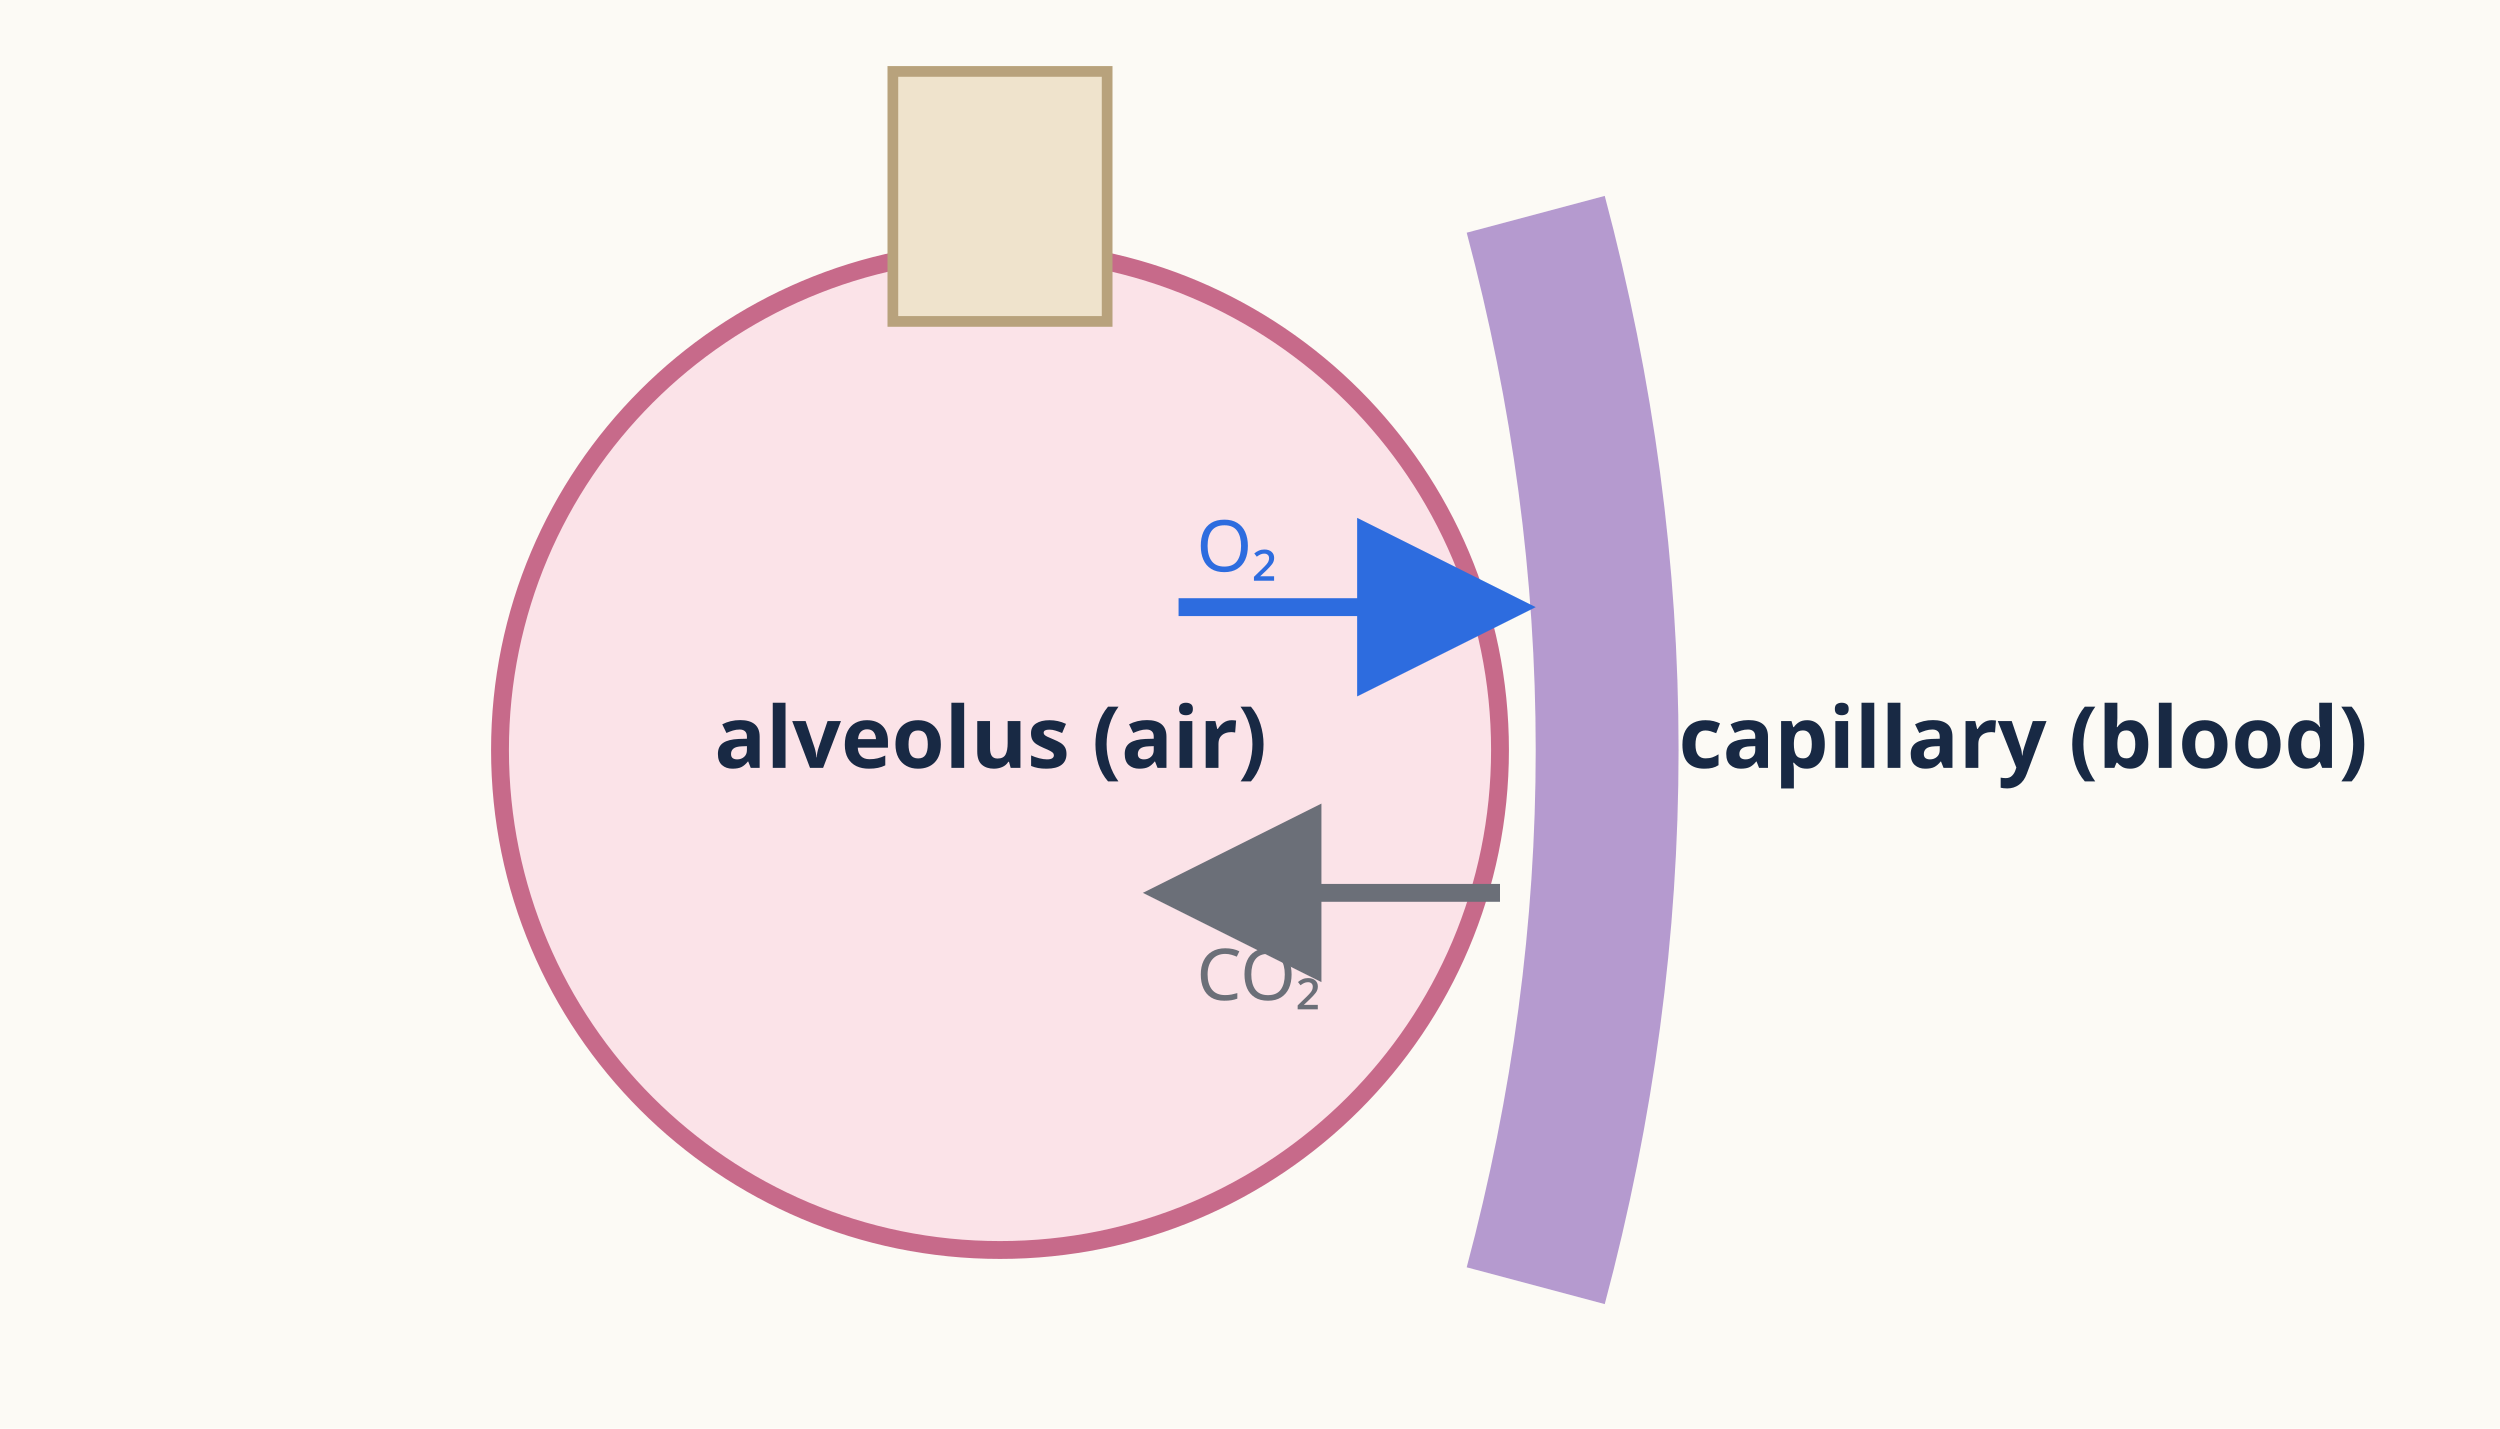
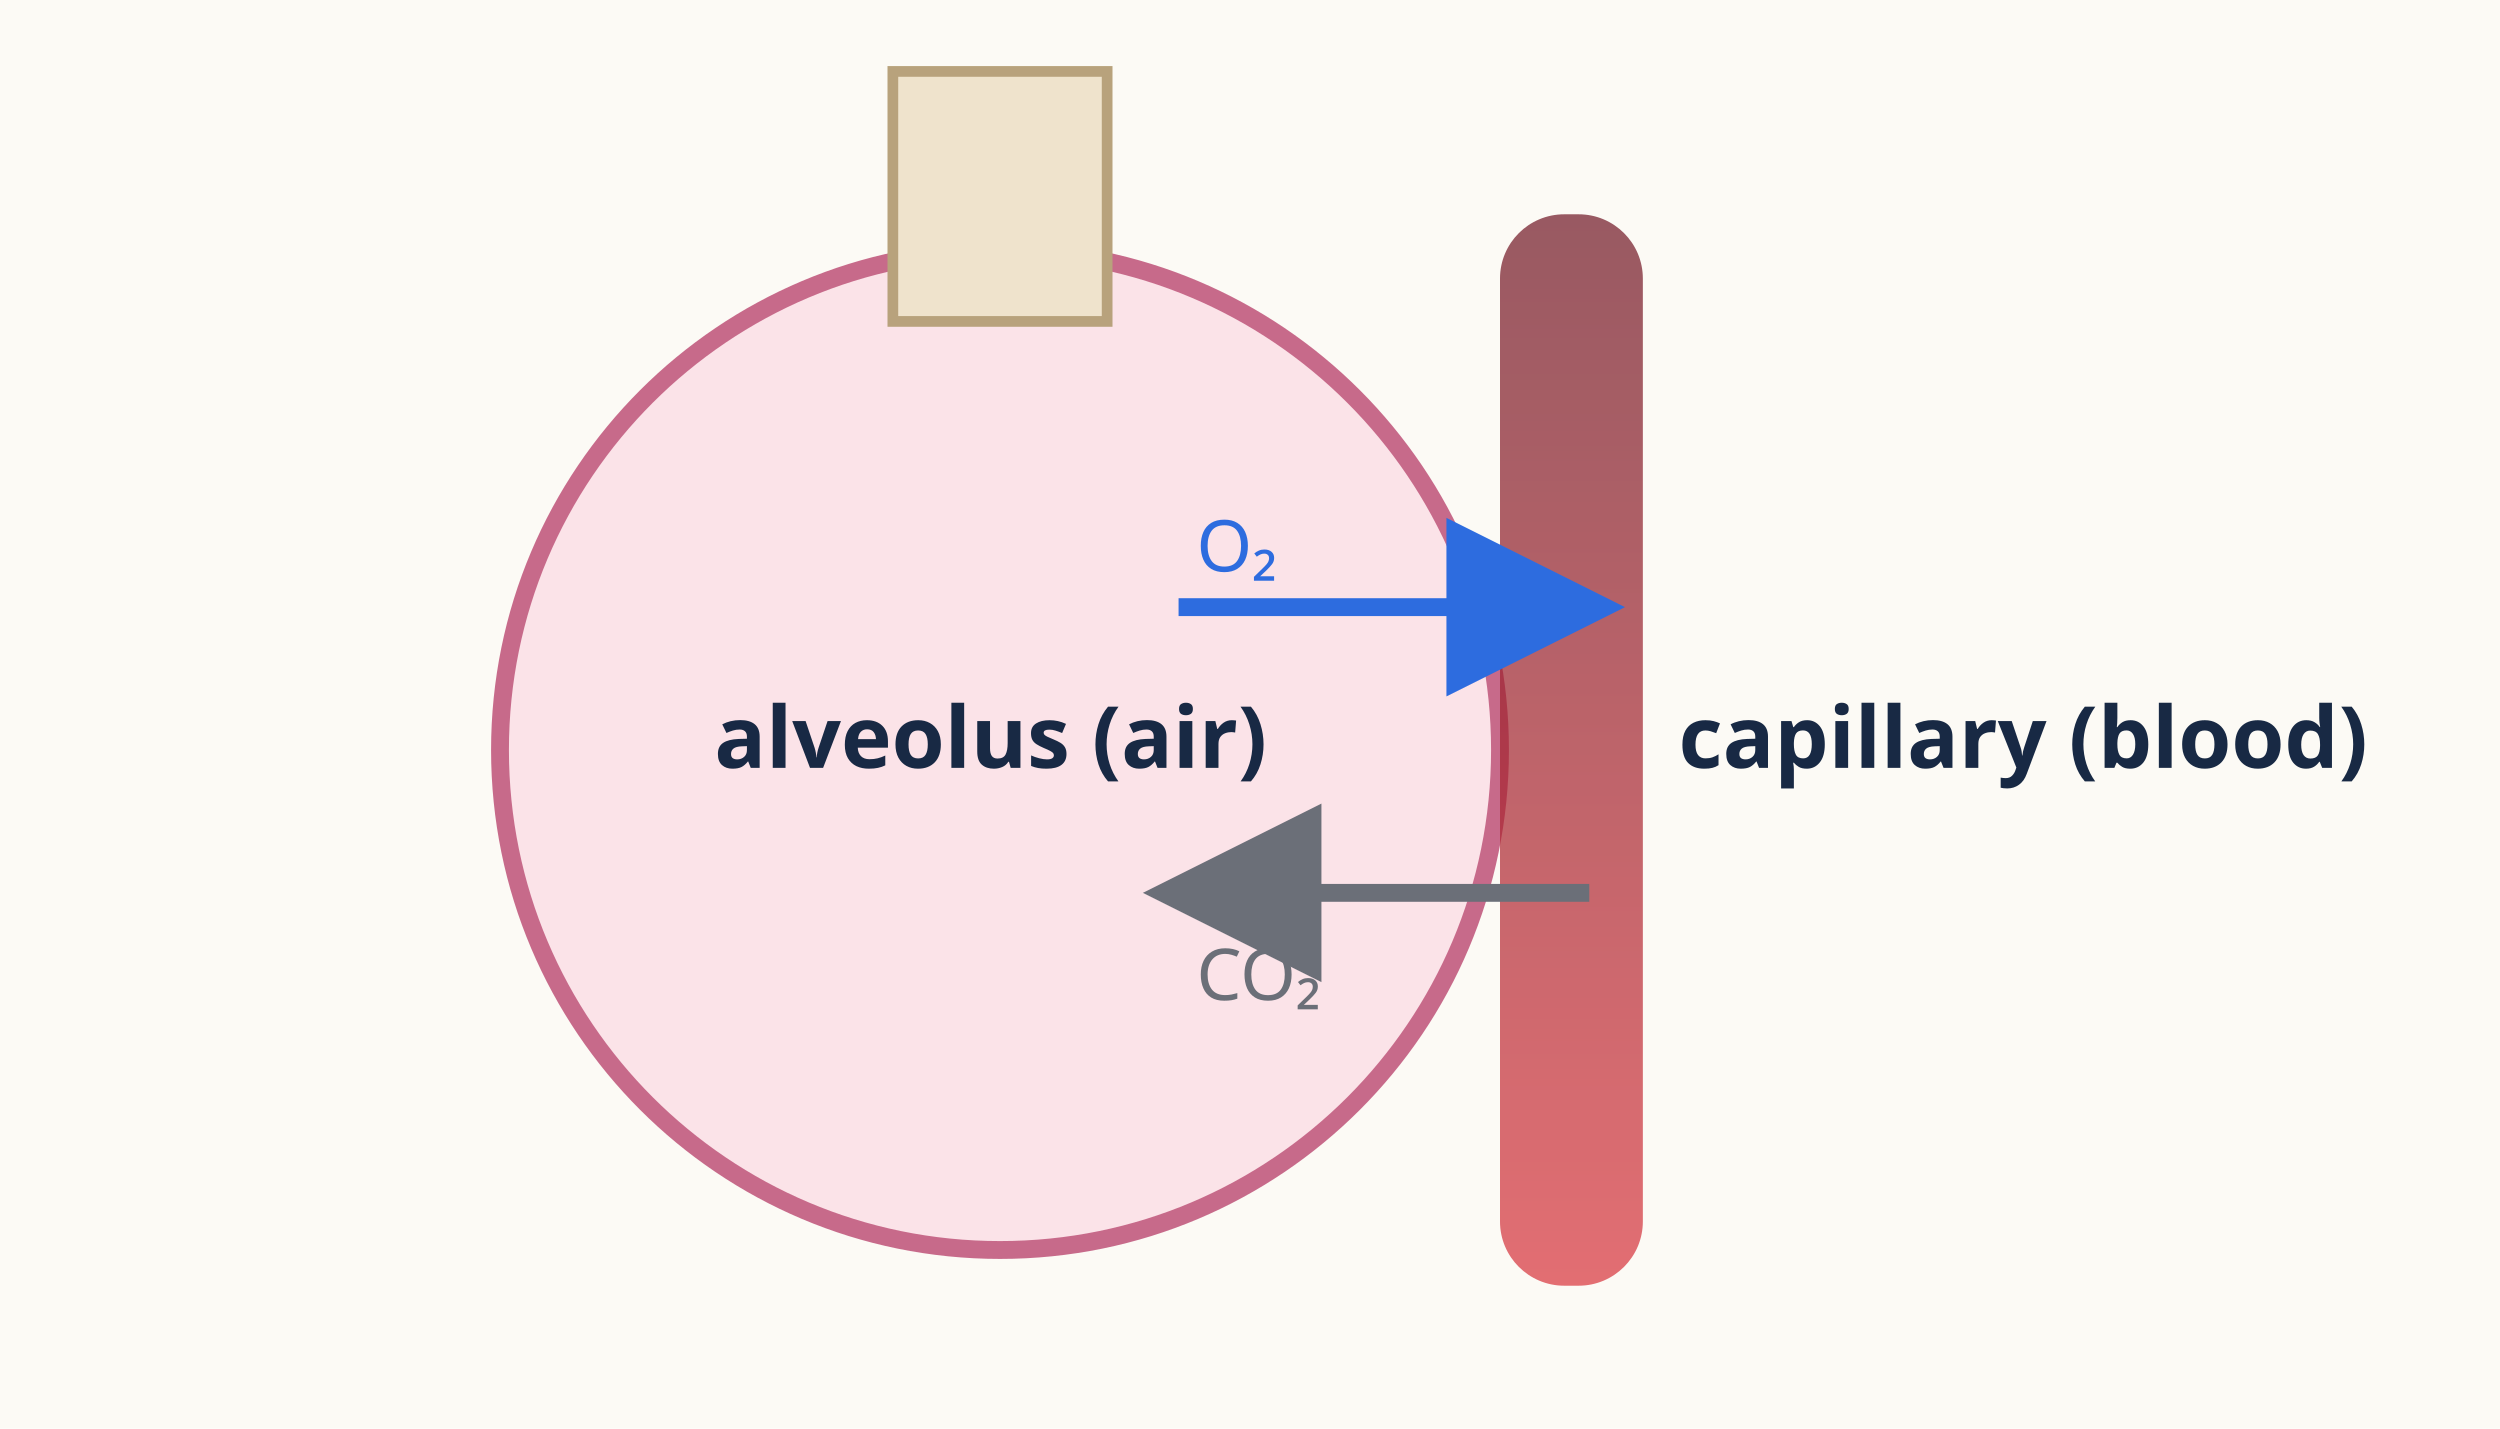
<svg xmlns="http://www.w3.org/2000/svg" viewBox="0 0 700 400" role="img" aria-label="One alveolus beside a capillary: oxygen moves from air into blood, carbon dioxide from blood into air">
  <rect width="700" height="400" fill="#fcfaf5" />
  <circle cx="280" cy="210" r="140" fill="#fbe3e8" stroke="#c76a8a" stroke-width="5" />
  <rect x="250" y="20" width="60" height="70" fill="#efe3cc" stroke="#b8a27c" stroke-width="3" />
-   <path d="M430 60 Q470 210 430 360" stroke="#7a4bb0" stroke-width="40" fill="none" opacity=".55" />
-   <path d="M330 170 L420 170" stroke="#2d6cdf" stroke-width="5" marker-end="url(#a)" />
-   <path d="M420 250 L330 250" stroke="#6b6f78" stroke-width="5" marker-end="url(#b)" />
+   <defs>
+     <linearGradient id="bl" x1="0" y1="0" x2="0" y2="1">
+       <stop offset="0" stop-color="#6e1423" />
+       <stop offset="1" stop-color="#d8323b" />
+     </linearGradient>
+   </defs>
+   <rect x="420" y="60" width="40" height="300" rx="18" fill="url(#bl)" opacity=".7" />
+   <path d="M330 170 L445 170" stroke="#2d6cdf" stroke-width="5" marker-end="url(#a)" />
+   <path d="M445 250 L330 250" stroke="#6b6f78" stroke-width="5" marker-end="url(#b)" />
  <defs>
    <marker id="a" markerWidth="10" markerHeight="10" refX="8" refY="5" orient="auto">
      <path d="M0 0 L10 5 L0 10z" fill="#2d6cdf" />
    </marker>
    <marker id="b" markerWidth="10" markerHeight="10" refX="8" refY="5" orient="auto">
      <path d="M0 0 L10 5 L0 10z" fill="#6b6f78" />
    </marker>
  </defs>
  <text x="200" y="215" font-size="24" font-weight="700" fill="#182944" font-family="Montserrat, Segoe UI, sans-serif">alveolus (air)</text>
  <text x="470" y="215" font-size="24" font-weight="700" fill="#182944" font-family="Montserrat, Segoe UI, sans-serif">capillary (blood)</text>
  <text x="335" y="160" font-size="20" fill="#2d6cdf" font-family="Montserrat, Segoe UI, sans-serif">O₂</text>
  <text x="335" y="280" font-size="20" fill="#6b6f78" font-family="Montserrat, Segoe UI, sans-serif">CO₂</text>
</svg>
